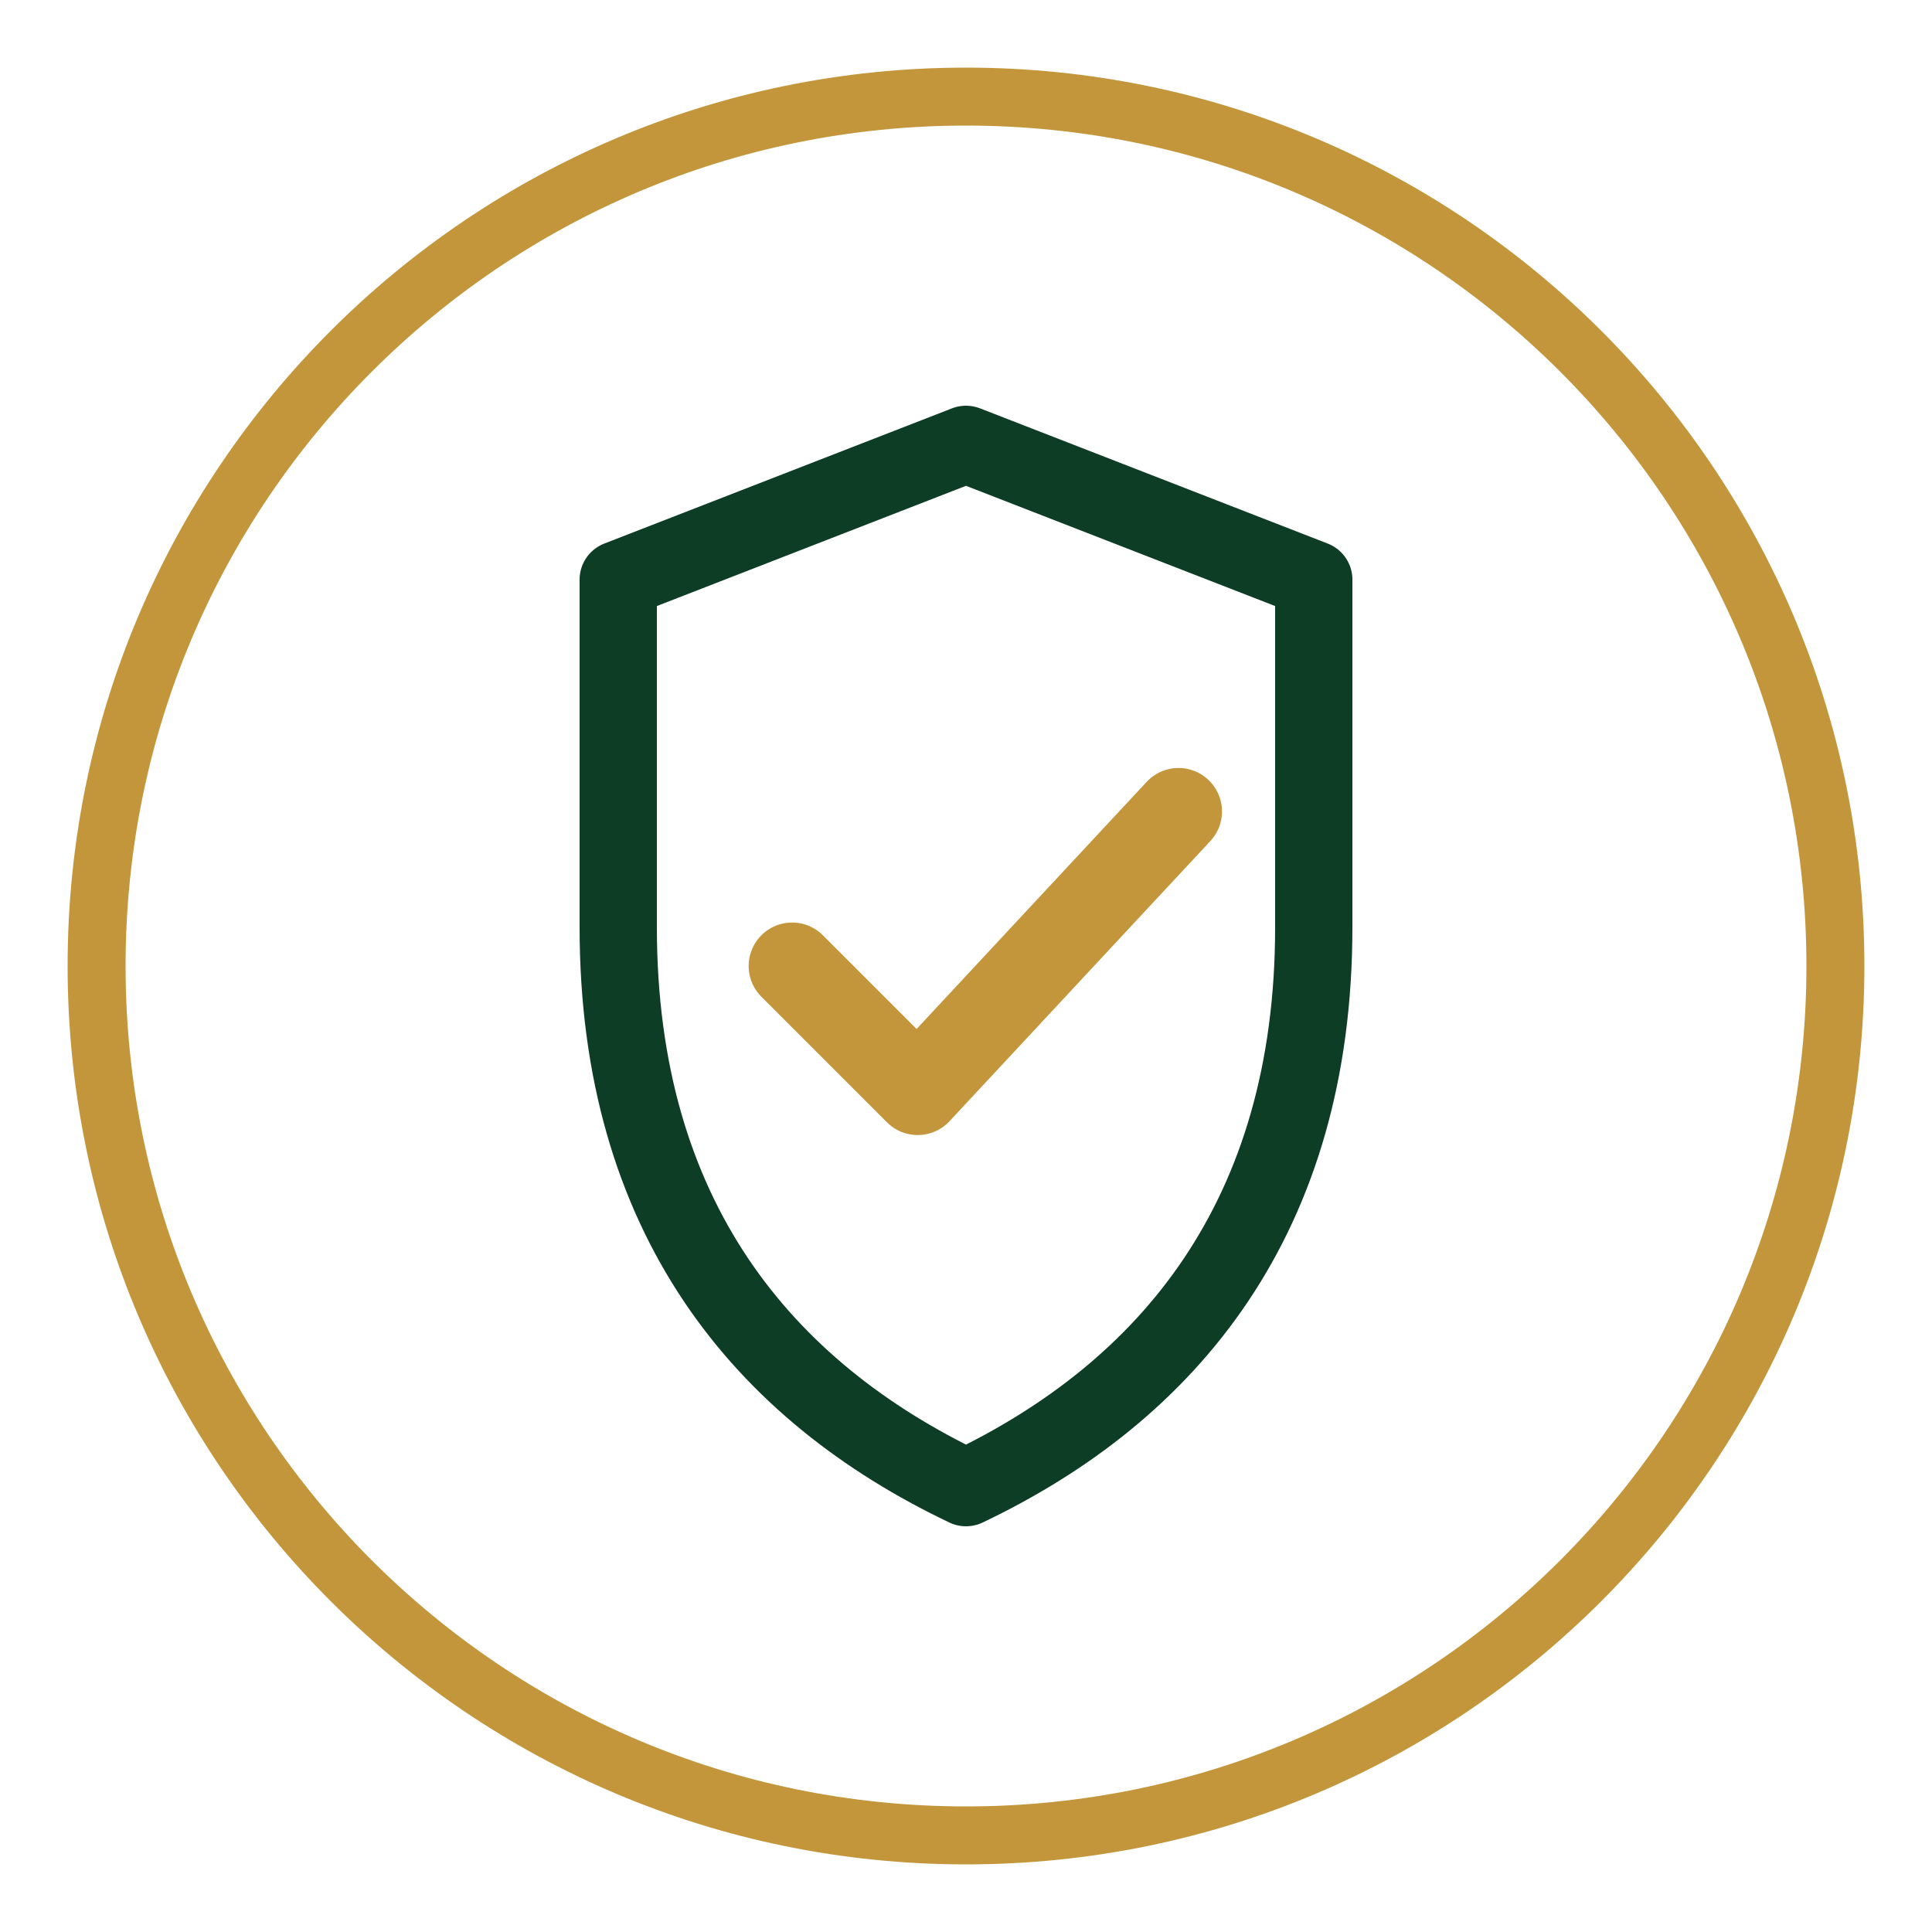
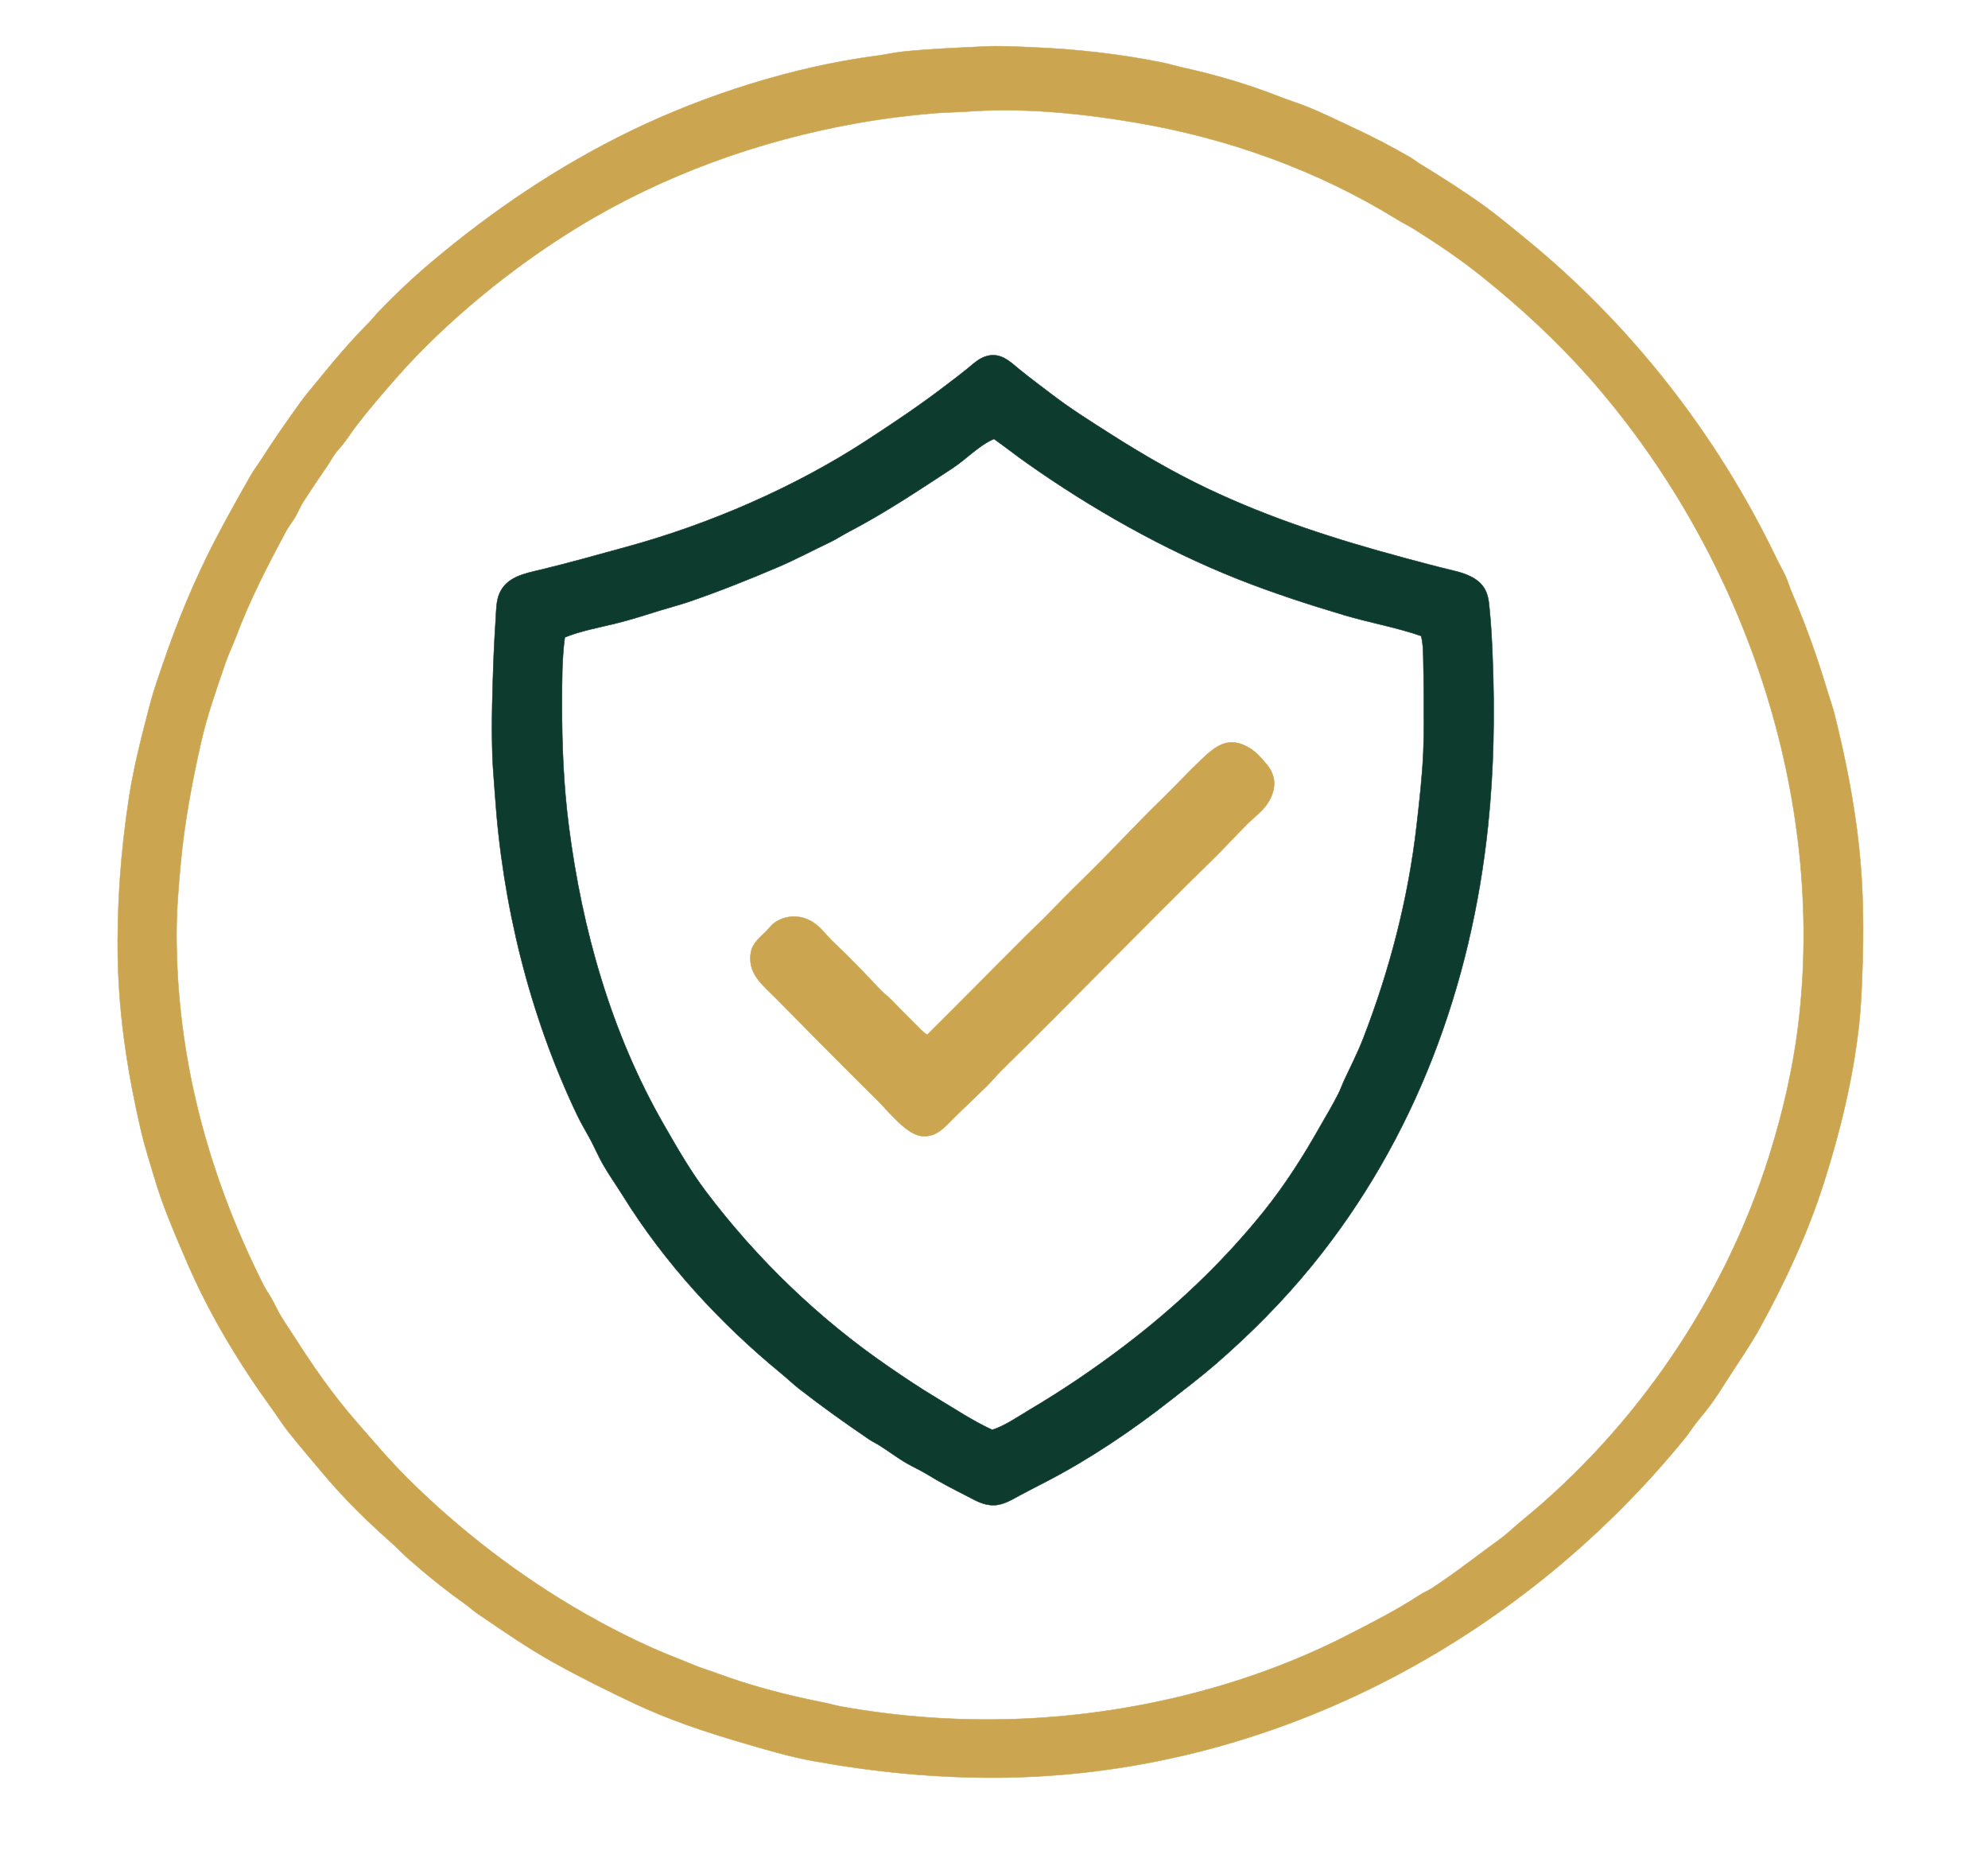
- <svg xmlns="http://www.w3.org/2000/svg" viewBox="0 0 200 200" width="200" height="200">
-   <circle cx="100" cy="100" r="90" fill="none" stroke="#C3963B" stroke-width="6" />
-   <path d="M100 46 L136 60 V96 C136 126 121 144 100 154 C79 144 64 126 64 96 V60 Z" fill="none" stroke="#0D3D25" stroke-width="8" stroke-linejoin="round" />
-   <path d="M82 100 L95 113 L122 84" fill="none" stroke="#C3963B" stroke-width="9" stroke-linecap="round" stroke-linejoin="round" />
+ <svg xmlns="http://www.w3.org/2000/svg" viewBox="0 0 1131 1061" width="1131" height="1061">
+   <path d="M559.69 26.46C568.95 25.99 578.25 26.54 587.5 26.92C612.23 27.94 636.67 30.68 660.95 35.52C665.26 36.38 669.47 37.7 673.76 38.64C692.29 42.72 710.77 48.25 728.43 55.17C732.52 56.78 736.73 58.1 740.83 59.64C750.74 63.38 760.22 68.19 769.81 72.62C780.79 77.69 791.65 83.36 802.12 89.41C804.2 90.61 806.07 92.14 808.12 93.39C820.66 101.08 833.02 108.91 844.95 117.54C852.28 122.84 859.16 128.67 866.18 134.35C927.34 183.85 976.69 246.84 1010.72 317.74C1012.33 321.1 1014.25 324.3 1015.8 327.69C1017.19 330.75 1018.09 334.02 1019.43 337.11C1027.51 355.85 1034.22 374.9 1040.06 394.46C1041.19 398.25 1042.6 402 1043.56 405.83C1049.89 430.96 1054.99 456.74 1057.7 482.53C1060.19 506.13 1060.34 529.96 1059.45 553.65C1059.09 563.25 1058.71 572.96 1057.66 582.52C1054.28 613.36 1046.94 643.55 1037.53 673.03C1028.45 701.46 1015.75 728.8 1001.42 754.93C995.85 765.08 989.1 774.6 982.91 784.36C979.58 789.61 976.15 794.95 972.46 799.94C970.07 803.18 967.36 806.18 964.9 809.37C962.7 812.21 960.82 815.27 958.55 818.06C863.04 935.23 719.91 1010.2 567.5 1011.08C531.78 1011.29 497.81 1007.93 462.71 1001.61C449.13 999.17 435.57 995.12 422.35 991.24C401.37 985.1 380.47 978.15 360.67 968.79C345.16 961.46 329.91 953.91 314.91 945.55C299.76 937.11 285.42 927.13 271.11 917.4C268.95 915.93 267.08 914.05 264.95 912.55C253.55 904.49 242.6 895.65 232.12 886.41C229.11 883.75 226.39 880.76 223.38 878.1C209.33 865.68 195.63 852.33 183.59 837.9C176.92 829.9 170.06 822.04 163.63 813.84C160.54 809.9 157.89 805.64 154.96 801.59C136.03 775.48 119.24 747.76 106.44 718.07C99.53 702.03 92.44 685.74 87.56 668.92C85.18 660.69 82.42 652.45 80.46 644.1C72.97 612.06 67.79 579.48 67.08 546.5C66.41 515.45 68.69 484.38 73.39 453.71C76.17 435.59 80.87 417.71 85.5 400.01C87.5 392.36 90.23 384.82 92.78 377.34C100.86 353.66 110.37 330.59 121.83 308.33C128.48 295.42 135.6 282.88 142.75 270.26C144.41 267.33 146.53 264.65 148.34 261.81C155.43 250.66 162.95 239.89 170.66 229.18C173.68 224.96 177.19 220.98 180.45 216.93C189.96 205.15 199.76 193.65 210.42 182.92C212.08 181.25 213.49 179.33 215.11 177.63C224.51 167.79 234.59 158.27 244.98 149.49C279.81 120.04 317.84 94.36 358.92 74.45C401.49 53.81 451.58 37.95 498.47 31.76C503.53 31.09 508.56 29.93 513.64 29.39C528.95 27.77 544.32 27.25 559.69 26.46ZM549.78 63.46C544.03 63.88 538.25 63.86 532.5 64.32C517.46 65.54 502.37 67.43 487.52 70.07C431.71 79.99 377.14 99.61 328.72 129.22C291.93 151.71 253.91 182.54 225.44 214.93C217.48 223.98 209.59 233.17 202.27 242.75C199.95 245.8 197.9 249.07 195.57 252.09C193.99 254.15 192.13 256.01 190.59 258.1C189.02 260.24 187.83 262.61 186.33 264.79C181.68 271.53 177.1 278.32 172.67 285.2C170.8 288.11 169.54 291.34 167.81 294.31C166.22 297.01 164.17 299.42 162.68 302.19C152.31 321.55 142.13 341.23 134.39 361.84C132.5 366.86 130.11 371.7 128.36 376.79C123.37 391.34 117.84 406.91 114.45 421.89C109.15 445.27 104.8 468.57 102.66 492.47C101.53 505.12 100.45 517.78 100.43 530.5C100.3 600.98 118.29 668.06 149.79 730.69C151.21 733.51 153.07 736.1 154.63 738.83C156.22 741.62 157.49 744.58 159.1 747.37C161.53 751.56 164.35 755.52 166.95 759.61C177.87 776.79 189.39 793.36 202.81 808.71C212.3 819.57 221.52 830.54 231.77 840.73C261.67 870.45 296.11 896.88 332.73 917.76C345.38 924.98 358.53 931.71 371.84 937.62C379.57 941.05 387.49 943.99 395.28 947.25C399.17 948.87 403.17 949.98 407.1 951.45C427.01 958.88 447.53 964.18 468.34 968.33C471.8 969.02 475.18 970.03 478.65 970.65C510.76 976.41 543.88 978.83 576.5 977.78C641.21 975.7 708.05 959.9 765.88 930.42C780.15 923.15 794.27 915.97 807.71 907.2C809.97 905.73 812.48 904.74 814.74 903.26C825.16 896.46 835.07 888.98 845.02 881.51C849 878.52 853.21 875.73 857.04 872.53C859.94 870.11 862.68 867.47 865.62 865.08C930.93 811.88 981.11 738.13 1006.41 657.81C1014.66 631.63 1020.75 604.79 1023.7 577.46C1037.79 447.09 989.89 311.53 903.46 214.04C885.33 193.59 864.99 174.91 843.72 157.78C831.5 147.94 818.21 138.91 804.91 130.58C801.59 128.5 798.07 126.79 794.74 124.73C749.58 96.89 698.77 78.68 646.54 69.79C614.82 64.39 582 61.11 549.78 63.46ZM527.5 588.57C546.35 569.89 564.92 550.93 583.71 532.2C587.88 528.04 592.24 524.08 596.34 519.84C602.24 513.74 608.15 507.65 614.26 501.75C630.2 486.38 645.12 469.93 661 454.5C668.6 447.11 675.81 439.31 683.49 431.99C691.86 424.02 699.17 418.36 711 425.52C714.68 427.74 717.91 431.52 720.66 434.79C726.48 441.74 725.96 449.42 721.28 456.75C718.26 461.49 713.32 464.94 709.38 468.88C702.89 475.37 696.72 482.23 690.15 488.63C649.67 528.14 610.42 568.96 570.05 608.54C567.02 611.52 564.35 614.85 561.33 617.83C555.11 623.96 548.72 629.89 542.52 636.02C537.18 641.3 532.89 646.89 524.5 646.17C515.79 645.44 505.52 632.15 499.4 626.09C479.83 606.67 460.41 587.13 441.05 567.45C434.81 561.1 426.99 555.21 426.89 545.5C426.86 542.87 427.21 540.3 428.5 537.97C430.22 534.87 433.02 532.46 435.53 530.03C437.37 528.26 438.86 525.95 441.03 524.54C447.83 520.15 456.03 520.3 462.77 524.71C467.18 527.6 470.57 532.5 474.4 536.1C483.49 544.64 492.17 553.71 500.7 562.8C502.48 564.7 504.62 566.2 506.43 568.06C511.05 572.8 515.72 577.44 520.39 582.11C522.66 584.38 524.8 586.83 527.5 588.57Z" fill="#cba550" fill-rule="evenodd" stroke="#cba550" stroke-width="0.25" stroke-linejoin="round" />
+   <path d="M561.81 202.41C569.66 200.55 574.68 205.77 580.21 210.31C585.89 214.97 591.88 219.33 597.71 223.81C608.72 232.28 620.6 239.73 632.31 247.18C649.86 258.33 667.92 268.81 686.72 277.77C722.6 294.87 760.15 306.9 798.45 317.19C807.89 319.73 817.37 322.3 826.88 324.56C833.43 326.11 840.97 328.64 844.6 334.85C846.96 338.89 847.08 343.32 847.54 347.83C848.39 356.34 848.78 364.95 849.13 373.5C850.42 405.51 849.91 437.48 846.59 469.37C837.07 560.77 805.02 647.63 746.84 719.31C730.09 739.95 711.04 759.08 690.93 776.44C682.84 783.42 674.32 789.85 665.93 796.45C644.27 813.49 619.7 830.02 595.22 842.69C590.39 845.18 585.5 847.67 580.72 850.23C575.91 852.81 571.1 855.96 565.5 856.1C559.42 856.25 554.97 853.39 549.75 850.73C542.29 846.92 534.89 843.13 527.75 838.73C523.98 836.4 519.94 834.6 516.09 832.41C510.44 829.19 505.26 825.16 499.75 821.74C498.09 820.71 496.31 819.94 494.68 818.83C481.04 809.57 467.65 800.03 454.64 789.9C451.1 787.13 447.83 783.97 444.35 781.11C409.56 752.57 378.18 718.42 354.38 680.13C350.56 673.99 346.3 668.04 342.75 661.74C340.45 657.64 338.58 653.28 336.4 649.12C333.78 644.13 330.76 639.29 328.34 634.2C301.23 577.33 285.76 514.32 281.59 451.55C281.1 444.21 280.37 436.86 280.14 429.5C279.53 410.51 280.2 391.48 280.91 372.5C281.18 365.49 281.64 358.5 282.06 351.5C282.33 346.96 282.32 341.87 284.12 337.63C288.22 328.05 298.47 326.23 307.5 324.07C323.94 320.14 340.22 315.47 356.51 311.03C403.15 298.31 451.79 277.3 492.37 250.92C508.29 240.57 523.95 230.09 539.01 218.5C542.77 215.61 546.59 212.77 550.26 209.77C553.77 206.91 557.25 203.49 561.81 202.41ZM565.5 249.65C556.79 253.4 549.77 261.17 541.83 266.35C522.51 278.98 503.44 291.77 482.93 302.45C479.24 304.37 475.78 306.71 472.01 308.49C462.3 313.07 452.78 318.2 442.91 322.42C426.32 329.51 409.57 336.2 392.52 342.07C386.97 343.98 381.21 345.45 375.6 347.19C367.21 349.79 358.78 352.52 350.24 354.62C340.65 356.98 330.5 358.78 321.33 362.5C319.63 375.03 319.74 387.88 319.71 400.5C319.66 423.71 320.62 446.69 323.57 469.72C331.17 529 347.78 587.72 377.71 639.76C385.17 652.71 392.64 665.84 401.68 677.8C430.78 716.32 466.05 750.27 505.9 777.58C514.69 783.6 523.44 789.49 532.57 794.96C543.1 801.26 553.32 808.11 564.5 813.26C571.65 811.03 579.58 805.48 586.12 801.61C604.37 790.8 621.81 779 638.71 766.22C668.3 743.84 695.46 718.22 718.76 689.27C730.83 674.27 741.27 657.96 750.71 641.23C754.32 634.85 758.18 628.55 761.47 621.98C762.72 619.5 763.61 616.83 764.79 614.31C768.32 606.75 772.43 598.68 775.44 590.93C790.58 551.93 801.2 511.08 805.95 469.5C807.55 455.53 809.17 441.57 809.76 427.5C810.2 417.17 810.06 406.83 810.05 396.5C810.05 390.16 809.91 383.84 809.79 377.5C809.68 372.18 809.8 366.85 808.5 361.7C794.2 356.76 779.07 354.15 764.56 349.82C744.23 343.76 723.95 337.16 704.2 329.34C662.47 312.83 620.84 289.27 584.18 263.36C577.87 258.91 571.78 254.14 565.5 249.65Z" fill="#0d3b2d" fill-rule="evenodd" stroke="#0d3b2d" stroke-width="0.25" stroke-linejoin="round" />
</svg>
